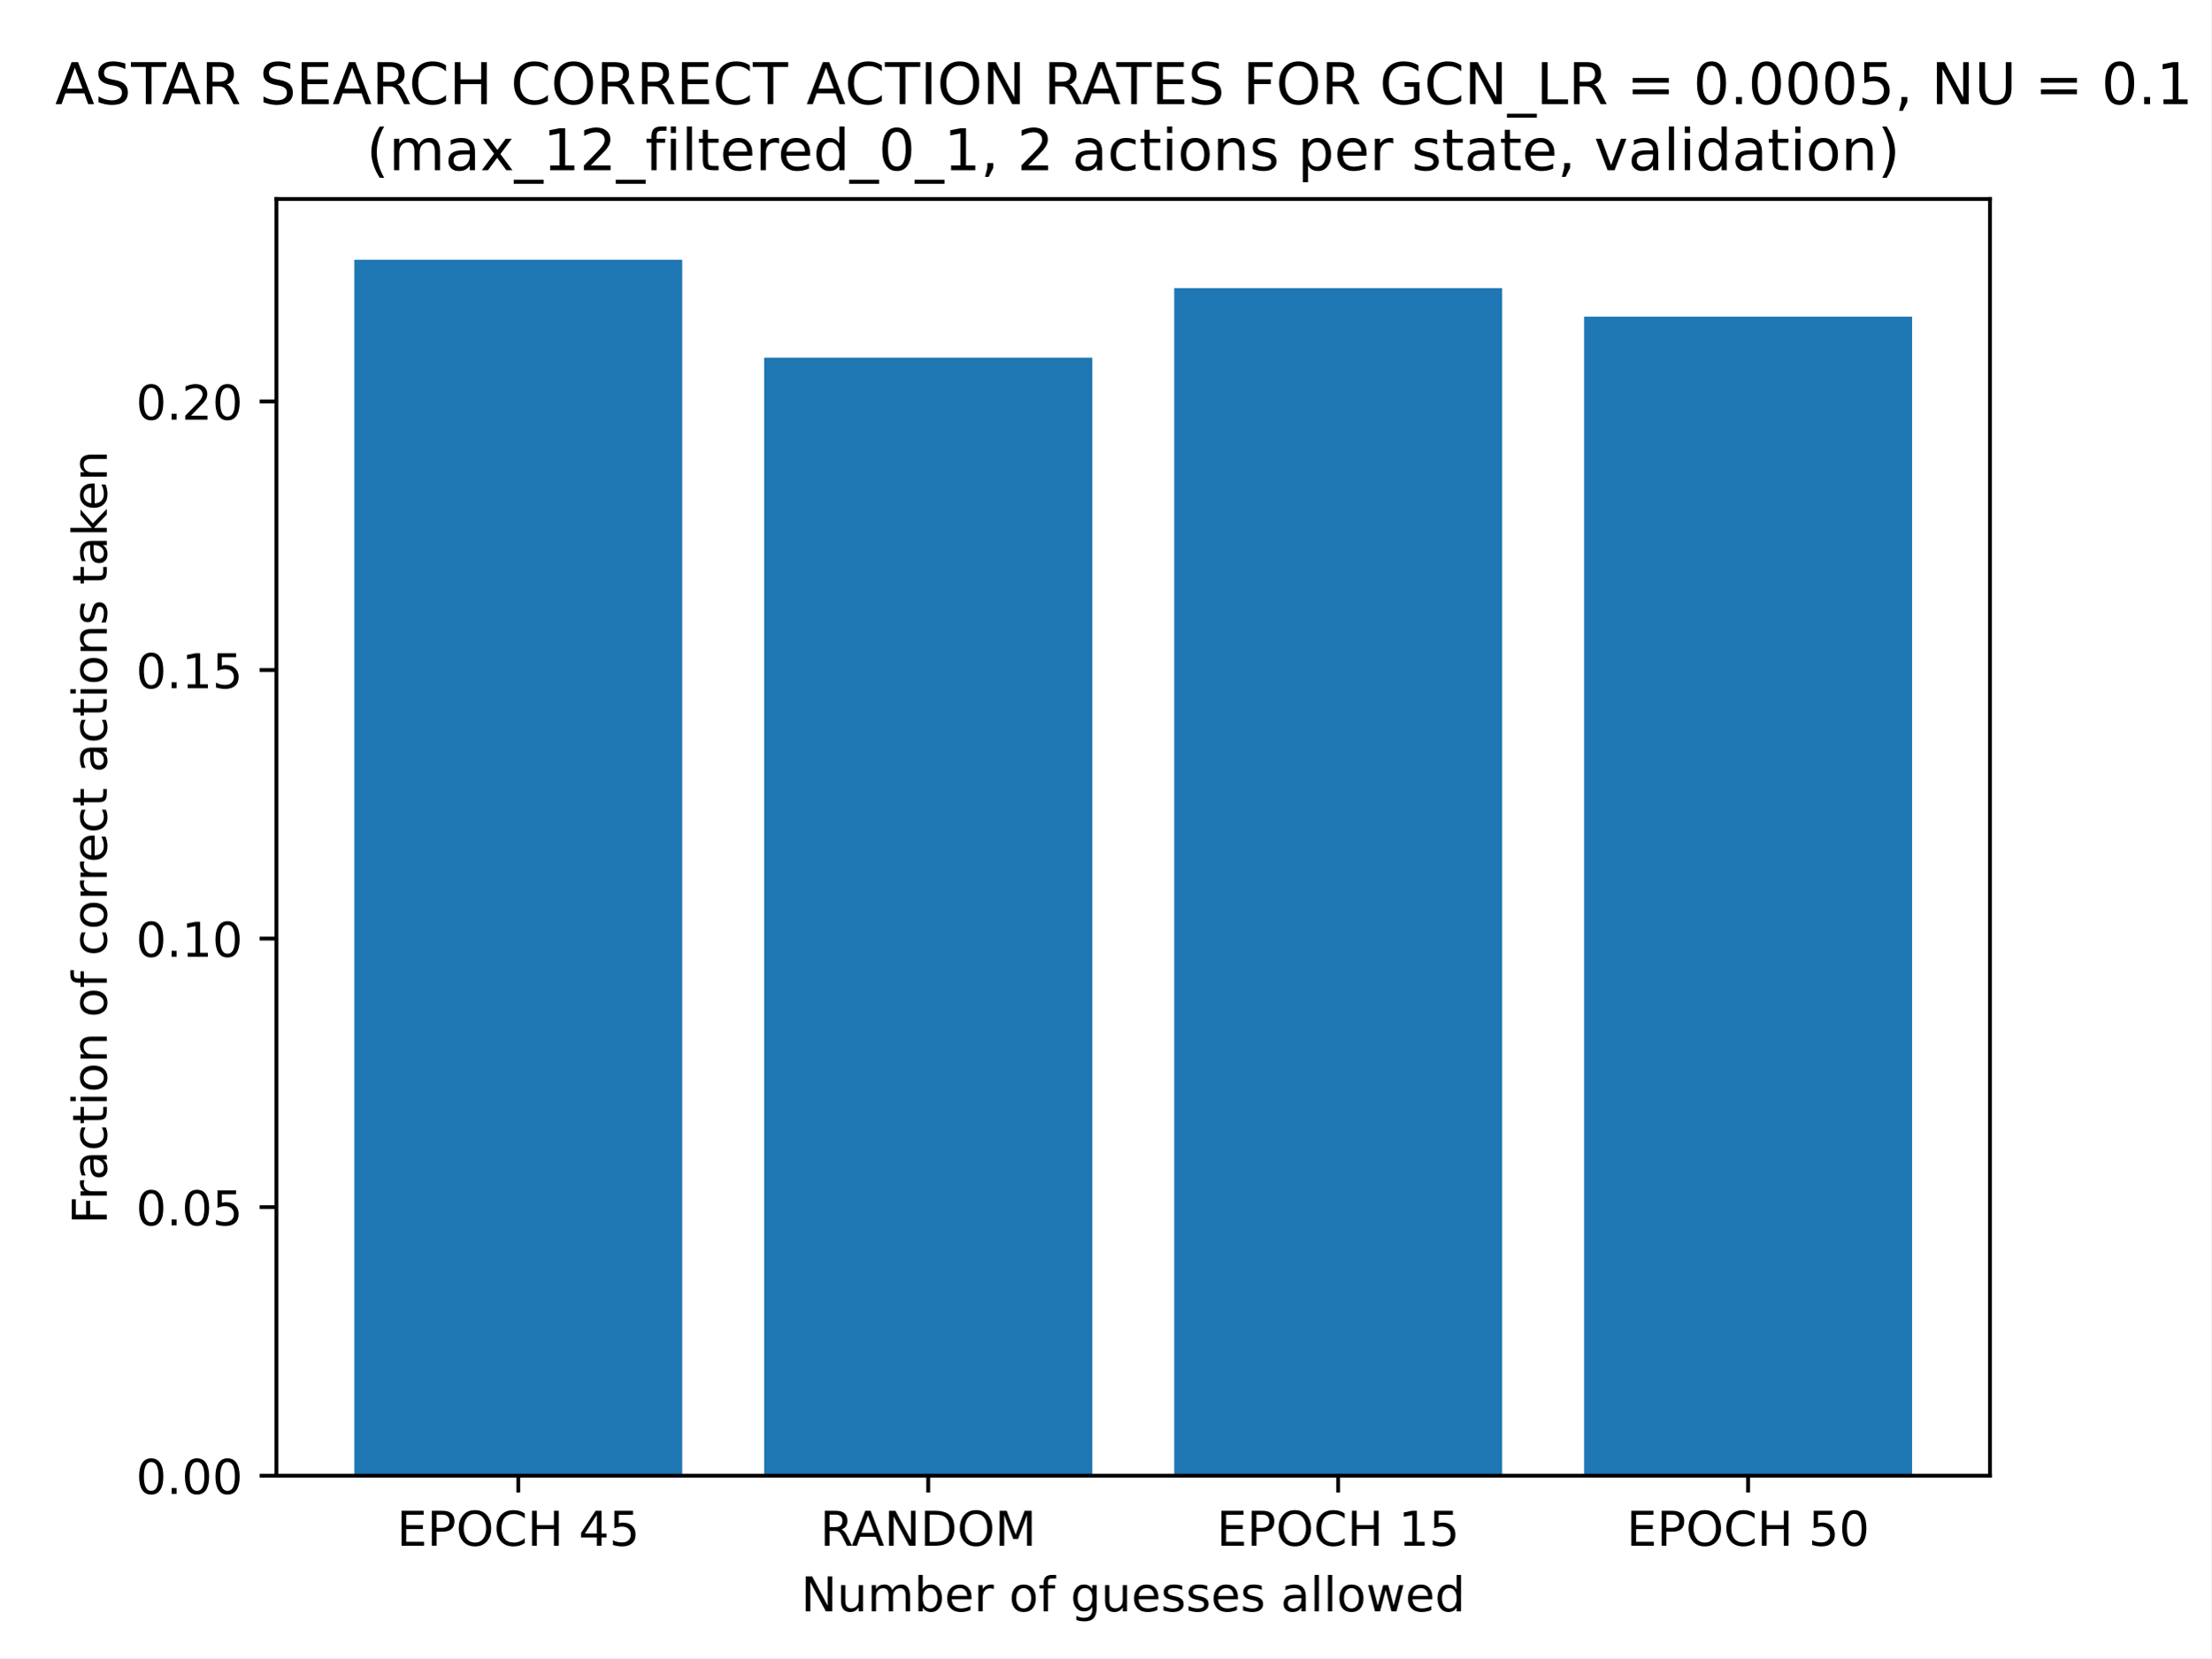
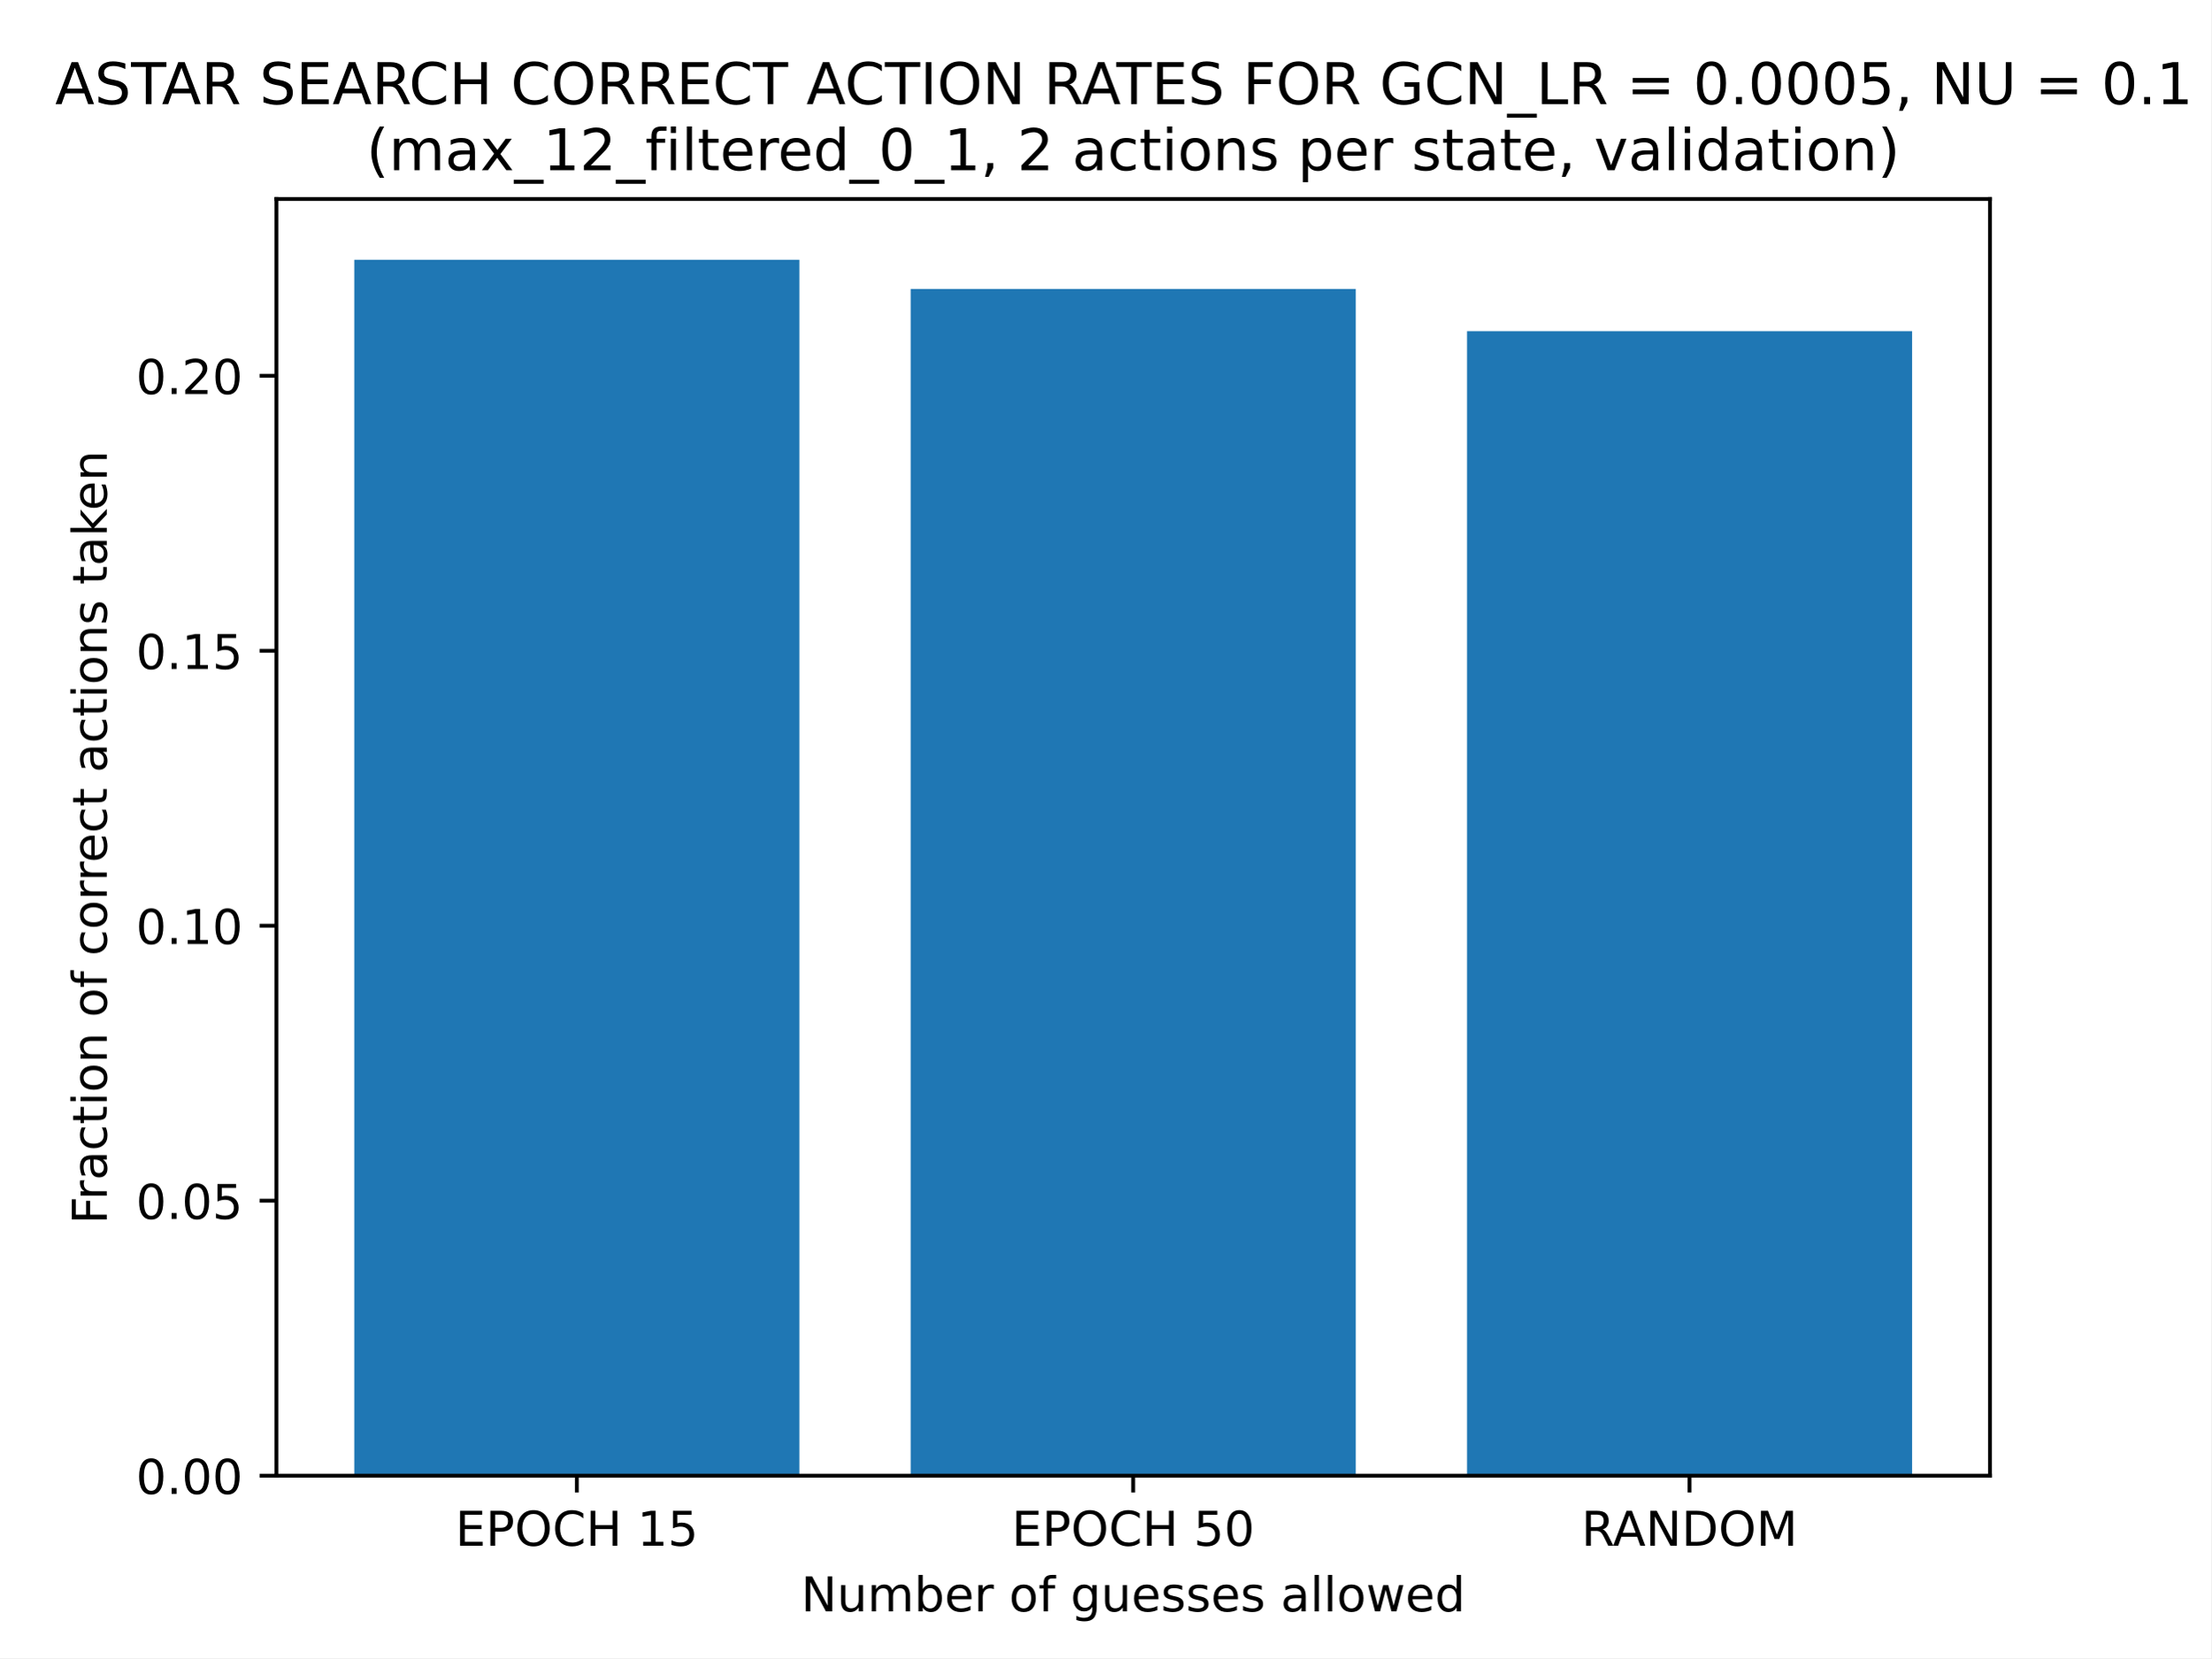
<svg xmlns="http://www.w3.org/2000/svg" xmlns:xlink="http://www.w3.org/1999/xlink" width="460.8pt" height="345.6pt" viewBox="0 0 460.8 345.6" version="1.1">
  <defs>
    <style type="text/css">*{stroke-linejoin: round; stroke-linecap: butt}</style>
  </defs>
  <g id="figure_1">
    <g id="patch_1">
      <path d="M 0 345.6  L 460.8 345.6  L 460.8 0  L 0 0  z " style="fill: #ffffff" />
    </g>
    <g id="axes_1">
      <g id="patch_2">
        <path d="M 57.6 307.584  L 414.72 307.584  L 414.72 41.472  L 57.6 41.472  z " style="fill: #ffffff" />
      </g>
      <g id="patch_3">
-         <path d="M 73.833 307.584  L 142.181 307.584  L 142.181 54.144  L 73.833 54.144  z " clip-path="url(#p93c0ff0f80)" style="fill: #1f77b4" />
+         <path d="M 73.833 307.584  L 166.591 307.584  L 166.591 54.144  L 73.833 54.144  z " clip-path="url(#p8ddcba4b94)" style="fill: #1f77b4" />
      </g>
      <g id="patch_4">
-         <path d="M 159.268 307.584  L 227.616 307.584  L 227.616 74.589  L 159.268 74.589  z " clip-path="url(#p93c0ff0f80)" style="fill: #1f77b4" />
+         <path d="M 189.781 307.584  L 282.539 307.584  L 282.539 60.224  L 189.781 60.224  z " clip-path="url(#p8ddcba4b94)" style="fill: #1f77b4" />
      </g>
      <g id="patch_5">
-         <path d="M 244.704 307.584  L 313.052 307.584  L 313.052 60.055  L 244.704 60.055  z " clip-path="url(#p93c0ff0f80)" style="fill: #1f77b4" />
-       </g>
-       <g id="patch_6">
-         <path d="M 330.139 307.584  L 398.487 307.584  L 398.487 65.993  L 330.139 65.993  z " clip-path="url(#p93c0ff0f80)" style="fill: #1f77b4" />
-       </g>
-       <g id="patch_7">
-         <path d="M 159.268 307.584  L 227.616 307.584  L 227.616 74.589  L 159.268 74.589  z " clip-path="url(#p93c0ff0f80)" style="fill: #1f77b4" />
+         <path d="M 305.729 307.584  L 398.487 307.584  L 398.487 69.024  L 305.729 69.024  z " clip-path="url(#p8ddcba4b94)" style="fill: #1f77b4" />
      </g>
      <g id="matplotlib.axis_1">
        <g id="xtick_1">
          <g id="line2d_1">
            <defs>
-               <path id="md6b18e2cb5" d="M 0 0  L 0 3.5  " style="stroke: #000000; stroke-width: 0.8" />
+               <path id="m4a117bd9f2" d="M 0 0  L 0 3.5  " style="stroke: #000000; stroke-width: 0.8" />
            </defs>
            <g>
-               <use xlink:href="#md6b18e2cb5" x="108.007" y="307.584" style="stroke: #000000; stroke-width: 0.8" />
+               <use xlink:href="#m4a117bd9f2" x="120.212" y="307.584" style="stroke: #000000; stroke-width: 0.8" />
            </g>
          </g>
          <g id="text_1">
-             <g transform="translate(82.69361 322.1824) scale(0.1 -0.1)">
+             <g transform="translate(94.89867 322.1824) scale(0.1 -0.1)">
              <defs>
                <path id="DejaVuSans-45" d="M 628 4666  L 3578 4666  L 3578 4134  L 1259 4134  L 1259 2753  L 3481 2753  L 3481 2222  L 1259 2222  L 1259 531  L 3634 531  L 3634 0  L 628 0  L 628 4666  z " transform="scale(0.015625)" />
                <path id="DejaVuSans-50" d="M 1259 4147  L 1259 2394  L 2053 2394  Q 2494 2394 2734 2622  Q 2975 2850 2975 3272  Q 2975 3691 2734 3919  Q 2494 4147 2053 4147  L 1259 4147  z M 628 4666  L 2053 4666  Q 2838 4666 3239 4311  Q 3641 3956 3641 3272  Q 3641 2581 3239 2228  Q 2838 1875 2053 1875  L 1259 1875  L 1259 0  L 628 0  L 628 4666  z " transform="scale(0.015625)" />
                <path id="DejaVuSans-4f" d="M 2522 4238  Q 1834 4238 1429 3725  Q 1025 3213 1025 2328  Q 1025 1447 1429 934  Q 1834 422 2522 422  Q 3209 422 3611 934  Q 4013 1447 4013 2328  Q 4013 3213 3611 3725  Q 3209 4238 2522 4238  z M 2522 4750  Q 3503 4750 4090 4092  Q 4678 3434 4678 2328  Q 4678 1225 4090 567  Q 3503 -91 2522 -91  Q 1538 -91 948 565  Q 359 1222 359 2328  Q 359 3434 948 4092  Q 1538 4750 2522 4750  z " transform="scale(0.015625)" />
                <path id="DejaVuSans-43" d="M 4122 4306  L 4122 3641  Q 3803 3938 3442 4084  Q 3081 4231 2675 4231  Q 1875 4231 1450 3742  Q 1025 3253 1025 2328  Q 1025 1406 1450 917  Q 1875 428 2675 428  Q 3081 428 3442 575  Q 3803 722 4122 1019  L 4122 359  Q 3791 134 3420 21  Q 3050 -91 2638 -91  Q 1578 -91 968 557  Q 359 1206 359 2328  Q 359 3453 968 4101  Q 1578 4750 2638 4750  Q 3056 4750 3426 4639  Q 3797 4528 4122 4306  z " transform="scale(0.015625)" />
                <path id="DejaVuSans-48" d="M 628 4666  L 1259 4666  L 1259 2753  L 3553 2753  L 3553 4666  L 4184 4666  L 4184 0  L 3553 0  L 3553 2222  L 1259 2222  L 1259 0  L 628 0  L 628 4666  z " transform="scale(0.015625)" />
                <path id="DejaVuSans-20" transform="scale(0.015625)" />
-                 <path id="DejaVuSans-34" d="M 2419 4116  L 825 1625  L 2419 1625  L 2419 4116  z M 2253 4666  L 3047 4666  L 3047 1625  L 3713 1625  L 3713 1100  L 3047 1100  L 3047 0  L 2419 0  L 2419 1100  L 313 1100  L 313 1709  L 2253 4666  z " transform="scale(0.015625)" />
+                 <path id="DejaVuSans-31" d="M 794 531  L 1825 531  L 1825 4091  L 703 3866  L 703 4441  L 1819 4666  L 2450 4666  L 2450 531  L 3481 531  L 3481 0  L 794 0  L 794 531  z " transform="scale(0.015625)" />
                <path id="DejaVuSans-35" d="M 691 4666  L 3169 4666  L 3169 4134  L 1269 4134  L 1269 2991  Q 1406 3038 1543 3061  Q 1681 3084 1819 3084  Q 2600 3084 3056 2656  Q 3513 2228 3513 1497  Q 3513 744 3044 326  Q 2575 -91 1722 -91  Q 1428 -91 1123 -41  Q 819 9 494 109  L 494 744  Q 775 591 1075 516  Q 1375 441 1709 441  Q 2250 441 2565 725  Q 2881 1009 2881 1497  Q 2881 1984 2565 2268  Q 2250 2553 1709 2553  Q 1456 2553 1204 2497  Q 953 2441 691 2322  L 691 4666  z " transform="scale(0.015625)" />
              </defs>
              <use xlink:href="#DejaVuSans-45" />
              <use xlink:href="#DejaVuSans-50" x="63.184" />
              <use xlink:href="#DejaVuSans-4f" x="123.486" />
              <use xlink:href="#DejaVuSans-43" x="202.197" />
              <use xlink:href="#DejaVuSans-48" x="272.021" />
              <use xlink:href="#DejaVuSans-20" x="347.217" />
-               <use xlink:href="#DejaVuSans-34" x="379.004" />
+               <use xlink:href="#DejaVuSans-31" x="379.004" />
              <use xlink:href="#DejaVuSans-35" x="442.627" />
            </g>
          </g>
        </g>
        <g id="xtick_2">
          <g id="line2d_2">
            <g>
-               <use xlink:href="#md6b18e2cb5" x="193.442" y="307.584" style="stroke: #000000; stroke-width: 0.8" />
+               <use xlink:href="#m4a117bd9f2" x="236.16" y="307.584" style="stroke: #000000; stroke-width: 0.8" />
            </g>
          </g>
          <g id="text_2">
-             <g transform="translate(170.9071 322.1824) scale(0.1 -0.1)">
+             <g transform="translate(210.8467 322.1824) scale(0.1 -0.1)">
+               <defs>
+                 <path id="DejaVuSans-30" d="M 2034 4250  Q 1547 4250 1301 3770  Q 1056 3291 1056 2328  Q 1056 1369 1301 889  Q 1547 409 2034 409  Q 2525 409 2770 889  Q 3016 1369 3016 2328  Q 3016 3291 2770 3770  Q 2525 4250 2034 4250  z M 2034 4750  Q 2819 4750 3233 4129  Q 3647 3509 3647 2328  Q 3647 1150 3233 529  Q 2819 -91 2034 -91  Q 1250 -91 836 529  Q 422 1150 422 2328  Q 422 3509 836 4129  Q 1250 4750 2034 4750  z " transform="scale(0.015625)" />
+               </defs>
+               <use xlink:href="#DejaVuSans-45" />
+               <use xlink:href="#DejaVuSans-50" x="63.184" />
+               <use xlink:href="#DejaVuSans-4f" x="123.486" />
+               <use xlink:href="#DejaVuSans-43" x="202.197" />
+               <use xlink:href="#DejaVuSans-48" x="272.021" />
+               <use xlink:href="#DejaVuSans-20" x="347.217" />
+               <use xlink:href="#DejaVuSans-35" x="379.004" />
+               <use xlink:href="#DejaVuSans-30" x="442.627" />
+             </g>
+           </g>
+         </g>
+         <g id="xtick_3">
+           <g id="line2d_3">
+             <g>
+               <use xlink:href="#m4a117bd9f2" x="352.108" y="307.584" style="stroke: #000000; stroke-width: 0.8" />
+             </g>
+           </g>
+           <g id="text_3">
+             <g transform="translate(329.5729 322.1824) scale(0.1 -0.1)">
              <defs>
                <path id="DejaVuSans-52" d="M 2841 2188  Q 3044 2119 3236 1894  Q 3428 1669 3622 1275  L 4263 0  L 3584 0  L 2988 1197  Q 2756 1666 2539 1819  Q 2322 1972 1947 1972  L 1259 1972  L 1259 0  L 628 0  L 628 4666  L 2053 4666  Q 2853 4666 3247 4331  Q 3641 3997 3641 3322  Q 3641 2881 3436 2590  Q 3231 2300 2841 2188  z M 1259 4147  L 1259 2491  L 2053 2491  Q 2509 2491 2742 2702  Q 2975 2913 2975 3322  Q 2975 3731 2742 3939  Q 2509 4147 2053 4147  L 1259 4147  z " transform="scale(0.015625)" />
                <path id="DejaVuSans-41" d="M 2188 4044  L 1331 1722  L 3047 1722  L 2188 4044  z M 1831 4666  L 2547 4666  L 4325 0  L 3669 0  L 3244 1197  L 1141 1197  L 716 0  L 50 0  L 1831 4666  z " transform="scale(0.015625)" />
                <path id="DejaVuSans-4e" d="M 628 4666  L 1478 4666  L 3547 763  L 3547 4666  L 4159 4666  L 4159 0  L 3309 0  L 1241 3903  L 1241 0  L 628 0  L 628 4666  z " transform="scale(0.015625)" />
                <path id="DejaVuSans-44" d="M 1259 4147  L 1259 519  L 2022 519  Q 2988 519 3436 956  Q 3884 1394 3884 2338  Q 3884 3275 3436 3711  Q 2988 4147 2022 4147  L 1259 4147  z M 628 4666  L 1925 4666  Q 3281 4666 3915 4102  Q 4550 3538 4550 2338  Q 4550 1131 3912 565  Q 3275 0 1925 0  L 628 0  L 628 4666  z " transform="scale(0.015625)" />
                <path id="DejaVuSans-4d" d="M 628 4666  L 1569 4666  L 2759 1491  L 3956 4666  L 4897 4666  L 4897 0  L 4281 0  L 4281 4097  L 3078 897  L 2444 897  L 1241 4097  L 1241 0  L 628 0  L 628 4666  z " transform="scale(0.015625)" />
              </defs>
              <use xlink:href="#DejaVuSans-52" />
              <use xlink:href="#DejaVuSans-41" x="65.482" />
              <use xlink:href="#DejaVuSans-4e" x="133.891" />
              <use xlink:href="#DejaVuSans-44" x="208.695" />
              <use xlink:href="#DejaVuSans-4f" x="285.697" />
              <use xlink:href="#DejaVuSans-4d" x="364.408" />
            </g>
          </g>
        </g>
-         <g id="xtick_3">
-           <g id="line2d_3">
-             <g>
-               <use xlink:href="#md6b18e2cb5" x="278.878" y="307.584" style="stroke: #000000; stroke-width: 0.8" />
-             </g>
-           </g>
-           <g id="text_3">
-             <g transform="translate(253.5644 322.1824) scale(0.1 -0.1)">
-               <defs>
-                 <path id="DejaVuSans-31" d="M 794 531  L 1825 531  L 1825 4091  L 703 3866  L 703 4441  L 1819 4666  L 2450 4666  L 2450 531  L 3481 531  L 3481 0  L 794 0  L 794 531  z " transform="scale(0.015625)" />
-               </defs>
-               <use xlink:href="#DejaVuSans-45" />
-               <use xlink:href="#DejaVuSans-50" x="63.184" />
-               <use xlink:href="#DejaVuSans-4f" x="123.486" />
-               <use xlink:href="#DejaVuSans-43" x="202.197" />
-               <use xlink:href="#DejaVuSans-48" x="272.021" />
-               <use xlink:href="#DejaVuSans-20" x="347.217" />
-               <use xlink:href="#DejaVuSans-31" x="379.004" />
-               <use xlink:href="#DejaVuSans-35" x="442.627" />
-             </g>
-           </g>
-         </g>
-         <g id="xtick_4">
-           <g id="line2d_4">
-             <g>
-               <use xlink:href="#md6b18e2cb5" x="364.313" y="307.584" style="stroke: #000000; stroke-width: 0.8" />
-             </g>
-           </g>
-           <g id="text_4">
-             <g transform="translate(338.9998 322.1824) scale(0.1 -0.1)">
-               <defs>
-                 <path id="DejaVuSans-30" d="M 2034 4250  Q 1547 4250 1301 3770  Q 1056 3291 1056 2328  Q 1056 1369 1301 889  Q 1547 409 2034 409  Q 2525 409 2770 889  Q 3016 1369 3016 2328  Q 3016 3291 2770 3770  Q 2525 4250 2034 4250  z M 2034 4750  Q 2819 4750 3233 4129  Q 3647 3509 3647 2328  Q 3647 1150 3233 529  Q 2819 -91 2034 -91  Q 1250 -91 836 529  Q 422 1150 422 2328  Q 422 3509 836 4129  Q 1250 4750 2034 4750  z " transform="scale(0.015625)" />
-               </defs>
-               <use xlink:href="#DejaVuSans-45" />
-               <use xlink:href="#DejaVuSans-50" x="63.184" />
-               <use xlink:href="#DejaVuSans-4f" x="123.486" />
-               <use xlink:href="#DejaVuSans-43" x="202.197" />
-               <use xlink:href="#DejaVuSans-48" x="272.021" />
-               <use xlink:href="#DejaVuSans-20" x="347.217" />
-               <use xlink:href="#DejaVuSans-35" x="379.004" />
-               <use xlink:href="#DejaVuSans-30" x="442.627" />
-             </g>
-           </g>
-         </g>
-         <g id="text_5">
+         <g id="text_4">
          <g transform="translate(166.9358 335.8606) scale(0.1 -0.1)">
            <defs>
              <path id="DejaVuSans-75" d="M 544 1381  L 544 3500  L 1119 3500  L 1119 1403  Q 1119 906 1312 657  Q 1506 409 1894 409  Q 2359 409 2629 706  Q 2900 1003 2900 1516  L 2900 3500  L 3475 3500  L 3475 0  L 2900 0  L 2900 538  Q 2691 219 2414 64  Q 2138 -91 1772 -91  Q 1169 -91 856 284  Q 544 659 544 1381  z M 1991 3584  L 1991 3584  z " transform="scale(0.015625)" />
              <path id="DejaVuSans-6d" d="M 3328 2828  Q 3544 3216 3844 3400  Q 4144 3584 4550 3584  Q 5097 3584 5394 3201  Q 5691 2819 5691 2113  L 5691 0  L 5113 0  L 5113 2094  Q 5113 2597 4934 2840  Q 4756 3084 4391 3084  Q 3944 3084 3684 2787  Q 3425 2491 3425 1978  L 3425 0  L 2847 0  L 2847 2094  Q 2847 2600 2669 2842  Q 2491 3084 2119 3084  Q 1678 3084 1418 2786  Q 1159 2488 1159 1978  L 1159 0  L 581 0  L 581 3500  L 1159 3500  L 1159 2956  Q 1356 3278 1631 3431  Q 1906 3584 2284 3584  Q 2666 3584 2933 3390  Q 3200 3197 3328 2828  z " transform="scale(0.015625)" />
              <path id="DejaVuSans-62" d="M 3116 1747  Q 3116 2381 2855 2742  Q 2594 3103 2138 3103  Q 1681 3103 1420 2742  Q 1159 2381 1159 1747  Q 1159 1113 1420 752  Q 1681 391 2138 391  Q 2594 391 2855 752  Q 3116 1113 3116 1747  z M 1159 2969  Q 1341 3281 1617 3432  Q 1894 3584 2278 3584  Q 2916 3584 3314 3078  Q 3713 2572 3713 1747  Q 3713 922 3314 415  Q 2916 -91 2278 -91  Q 1894 -91 1617 61  Q 1341 213 1159 525  L 1159 0  L 581 0  L 581 4863  L 1159 4863  L 1159 2969  z " transform="scale(0.015625)" />
              <path id="DejaVuSans-65" d="M 3597 1894  L 3597 1613  L 953 1613  Q 991 1019 1311 708  Q 1631 397 2203 397  Q 2534 397 2845 478  Q 3156 559 3463 722  L 3463 178  Q 3153 47 2828 -22  Q 2503 -91 2169 -91  Q 1331 -91 842 396  Q 353 884 353 1716  Q 353 2575 817 3079  Q 1281 3584 2069 3584  Q 2775 3584 3186 3129  Q 3597 2675 3597 1894  z M 3022 2063  Q 3016 2534 2758 2815  Q 2500 3097 2075 3097  Q 1594 3097 1305 2825  Q 1016 2553 972 2059  L 3022 2063  z " transform="scale(0.015625)" />
              <path id="DejaVuSans-72" d="M 2631 2963  Q 2534 3019 2420 3045  Q 2306 3072 2169 3072  Q 1681 3072 1420 2755  Q 1159 2438 1159 1844  L 1159 0  L 581 0  L 581 3500  L 1159 3500  L 1159 2956  Q 1341 3275 1631 3429  Q 1922 3584 2338 3584  Q 2397 3584 2469 3576  Q 2541 3569 2628 3553  L 2631 2963  z " transform="scale(0.015625)" />
              <path id="DejaVuSans-6f" d="M 1959 3097  Q 1497 3097 1228 2736  Q 959 2375 959 1747  Q 959 1119 1226 758  Q 1494 397 1959 397  Q 2419 397 2687 759  Q 2956 1122 2956 1747  Q 2956 2369 2687 2733  Q 2419 3097 1959 3097  z M 1959 3584  Q 2709 3584 3137 3096  Q 3566 2609 3566 1747  Q 3566 888 3137 398  Q 2709 -91 1959 -91  Q 1206 -91 779 398  Q 353 888 353 1747  Q 353 2609 779 3096  Q 1206 3584 1959 3584  z " transform="scale(0.015625)" />
              <path id="DejaVuSans-66" d="M 2375 4863  L 2375 4384  L 1825 4384  Q 1516 4384 1395 4259  Q 1275 4134 1275 3809  L 1275 3500  L 2222 3500  L 2222 3053  L 1275 3053  L 1275 0  L 697 0  L 697 3053  L 147 3053  L 147 3500  L 697 3500  L 697 3744  Q 697 4328 969 4595  Q 1241 4863 1831 4863  L 2375 4863  z " transform="scale(0.015625)" />
              <path id="DejaVuSans-67" d="M 2906 1791  Q 2906 2416 2648 2759  Q 2391 3103 1925 3103  Q 1463 3103 1205 2759  Q 947 2416 947 1791  Q 947 1169 1205 825  Q 1463 481 1925 481  Q 2391 481 2648 825  Q 2906 1169 2906 1791  z M 3481 434  Q 3481 -459 3084 -895  Q 2688 -1331 1869 -1331  Q 1566 -1331 1297 -1286  Q 1028 -1241 775 -1147  L 775 -588  Q 1028 -725 1275 -790  Q 1522 -856 1778 -856  Q 2344 -856 2625 -561  Q 2906 -266 2906 331  L 2906 616  Q 2728 306 2450 153  Q 2172 0 1784 0  Q 1141 0 747 490  Q 353 981 353 1791  Q 353 2603 747 3093  Q 1141 3584 1784 3584  Q 2172 3584 2450 3431  Q 2728 3278 2906 2969  L 2906 3500  L 3481 3500  L 3481 434  z " transform="scale(0.015625)" />
              <path id="DejaVuSans-73" d="M 2834 3397  L 2834 2853  Q 2591 2978 2328 3040  Q 2066 3103 1784 3103  Q 1356 3103 1142 2972  Q 928 2841 928 2578  Q 928 2378 1081 2264  Q 1234 2150 1697 2047  L 1894 2003  Q 2506 1872 2764 1633  Q 3022 1394 3022 966  Q 3022 478 2636 193  Q 2250 -91 1575 -91  Q 1294 -91 989 -36  Q 684 19 347 128  L 347 722  Q 666 556 975 473  Q 1284 391 1588 391  Q 1994 391 2212 530  Q 2431 669 2431 922  Q 2431 1156 2273 1281  Q 2116 1406 1581 1522  L 1381 1569  Q 847 1681 609 1914  Q 372 2147 372 2553  Q 372 3047 722 3315  Q 1072 3584 1716 3584  Q 2034 3584 2315 3537  Q 2597 3491 2834 3397  z " transform="scale(0.015625)" />
              <path id="DejaVuSans-61" d="M 2194 1759  Q 1497 1759 1228 1600  Q 959 1441 959 1056  Q 959 750 1161 570  Q 1363 391 1709 391  Q 2188 391 2477 730  Q 2766 1069 2766 1631  L 2766 1759  L 2194 1759  z M 3341 1997  L 3341 0  L 2766 0  L 2766 531  Q 2569 213 2275 61  Q 1981 -91 1556 -91  Q 1019 -91 701 211  Q 384 513 384 1019  Q 384 1609 779 1909  Q 1175 2209 1959 2209  L 2766 2209  L 2766 2266  Q 2766 2663 2505 2880  Q 2244 3097 1772 3097  Q 1472 3097 1187 3025  Q 903 2953 641 2809  L 641 3341  Q 956 3463 1253 3523  Q 1550 3584 1831 3584  Q 2591 3584 2966 3190  Q 3341 2797 3341 1997  z " transform="scale(0.015625)" />
              <path id="DejaVuSans-6c" d="M 603 4863  L 1178 4863  L 1178 0  L 603 0  L 603 4863  z " transform="scale(0.015625)" />
              <path id="DejaVuSans-77" d="M 269 3500  L 844 3500  L 1563 769  L 2278 3500  L 2956 3500  L 3675 769  L 4391 3500  L 4966 3500  L 4050 0  L 3372 0  L 2619 2869  L 1863 0  L 1184 0  L 269 3500  z " transform="scale(0.015625)" />
              <path id="DejaVuSans-64" d="M 2906 2969  L 2906 4863  L 3481 4863  L 3481 0  L 2906 0  L 2906 525  Q 2725 213 2448 61  Q 2172 -91 1784 -91  Q 1150 -91 751 415  Q 353 922 353 1747  Q 353 2572 751 3078  Q 1150 3584 1784 3584  Q 2172 3584 2448 3432  Q 2725 3281 2906 2969  z M 947 1747  Q 947 1113 1208 752  Q 1469 391 1925 391  Q 2381 391 2643 752  Q 2906 1113 2906 1747  Q 2906 2381 2643 2742  Q 2381 3103 1925 3103  Q 1469 3103 1208 2742  Q 947 2381 947 1747  z " transform="scale(0.015625)" />
            </defs>
            <use xlink:href="#DejaVuSans-4e" />
            <use xlink:href="#DejaVuSans-75" x="74.805" />
            <use xlink:href="#DejaVuSans-6d" x="138.184" />
            <use xlink:href="#DejaVuSans-62" x="235.596" />
            <use xlink:href="#DejaVuSans-65" x="299.072" />
            <use xlink:href="#DejaVuSans-72" x="360.596" />
            <use xlink:href="#DejaVuSans-20" x="401.709" />
            <use xlink:href="#DejaVuSans-6f" x="433.496" />
            <use xlink:href="#DejaVuSans-66" x="494.678" />
            <use xlink:href="#DejaVuSans-20" x="529.883" />
            <use xlink:href="#DejaVuSans-67" x="561.67" />
            <use xlink:href="#DejaVuSans-75" x="625.146" />
            <use xlink:href="#DejaVuSans-65" x="688.525" />
            <use xlink:href="#DejaVuSans-73" x="750.049" />
            <use xlink:href="#DejaVuSans-73" x="802.148" />
            <use xlink:href="#DejaVuSans-65" x="854.248" />
            <use xlink:href="#DejaVuSans-73" x="915.771" />
            <use xlink:href="#DejaVuSans-20" x="967.871" />
            <use xlink:href="#DejaVuSans-61" x="999.658" />
            <use xlink:href="#DejaVuSans-6c" x="1060.938" />
            <use xlink:href="#DejaVuSans-6c" x="1088.721" />
            <use xlink:href="#DejaVuSans-6f" x="1116.504" />
            <use xlink:href="#DejaVuSans-77" x="1177.686" />
            <use xlink:href="#DejaVuSans-65" x="1259.473" />
            <use xlink:href="#DejaVuSans-64" x="1320.996" />
          </g>
        </g>
      </g>
      <g id="matplotlib.axis_2">
        <g id="ytick_1">
-           <g id="line2d_5">
+           <g id="line2d_4">
            <defs>
-               <path id="mbe64a9a380" d="M 0 0  L -3.5 0  " style="stroke: #000000; stroke-width: 0.8" />
+               <path id="m1ec86c5fd7" d="M 0 0  L -3.5 0  " style="stroke: #000000; stroke-width: 0.8" />
            </defs>
            <g>
-               <use xlink:href="#mbe64a9a380" x="57.6" y="307.584" style="stroke: #000000; stroke-width: 0.8" />
-             </g>
-           </g>
-           <g id="text_6">
+               <use xlink:href="#m1ec86c5fd7" x="57.6" y="307.584" style="stroke: #000000; stroke-width: 0.8" />
+             </g>
+           </g>
+           <g id="text_5">
            <g transform="translate(28.33438 311.3832) scale(0.1 -0.1)">
              <defs>
                <path id="DejaVuSans-2e" d="M 684 794  L 1344 794  L 1344 0  L 684 0  L 684 794  z " transform="scale(0.015625)" />
              </defs>
              <use xlink:href="#DejaVuSans-30" />
              <use xlink:href="#DejaVuSans-2e" x="63.623" />
              <use xlink:href="#DejaVuSans-30" x="95.41" />
              <use xlink:href="#DejaVuSans-30" x="159.033" />
            </g>
          </g>
        </g>
        <g id="ytick_2">
-           <g id="line2d_6">
-             <g>
-               <use xlink:href="#mbe64a9a380" x="57.6" y="251.605" style="stroke: #000000; stroke-width: 0.8" />
-             </g>
-           </g>
-           <g id="text_7">
-             <g transform="translate(28.33438 255.4043) scale(0.1 -0.1)">
+           <g id="line2d_5">
+             <g>
+               <use xlink:href="#m1ec86c5fd7" x="57.6" y="250.268" style="stroke: #000000; stroke-width: 0.8" />
+             </g>
+           </g>
+           <g id="text_6">
+             <g transform="translate(28.33438 254.0675) scale(0.1 -0.1)">
              <use xlink:href="#DejaVuSans-30" />
              <use xlink:href="#DejaVuSans-2e" x="63.623" />
              <use xlink:href="#DejaVuSans-30" x="95.41" />
              <use xlink:href="#DejaVuSans-35" x="159.033" />
            </g>
          </g>
        </g>
        <g id="ytick_3">
-           <g id="line2d_7">
-             <g>
-               <use xlink:href="#mbe64a9a380" x="57.6" y="195.626" style="stroke: #000000; stroke-width: 0.8" />
-             </g>
-           </g>
-           <g id="text_8">
-             <g transform="translate(28.33438 199.4254) scale(0.1 -0.1)">
+           <g id="line2d_6">
+             <g>
+               <use xlink:href="#m1ec86c5fd7" x="57.6" y="192.952" style="stroke: #000000; stroke-width: 0.8" />
+             </g>
+           </g>
+           <g id="text_7">
+             <g transform="translate(28.33438 196.7517) scale(0.1 -0.1)">
              <use xlink:href="#DejaVuSans-30" />
              <use xlink:href="#DejaVuSans-2e" x="63.623" />
              <use xlink:href="#DejaVuSans-31" x="95.41" />
              <use xlink:href="#DejaVuSans-30" x="159.033" />
            </g>
          </g>
        </g>
        <g id="ytick_4">
-           <g id="line2d_8">
-             <g>
-               <use xlink:href="#mbe64a9a380" x="57.6" y="139.647" style="stroke: #000000; stroke-width: 0.8" />
-             </g>
-           </g>
-           <g id="text_9">
-             <g transform="translate(28.33438 143.4466) scale(0.1 -0.1)">
+           <g id="line2d_7">
+             <g>
+               <use xlink:href="#m1ec86c5fd7" x="57.6" y="135.637" style="stroke: #000000; stroke-width: 0.8" />
+             </g>
+           </g>
+           <g id="text_8">
+             <g transform="translate(28.33438 139.4359) scale(0.1 -0.1)">
              <use xlink:href="#DejaVuSans-30" />
              <use xlink:href="#DejaVuSans-2e" x="63.623" />
              <use xlink:href="#DejaVuSans-31" x="95.41" />
              <use xlink:href="#DejaVuSans-35" x="159.033" />
            </g>
          </g>
        </g>
        <g id="ytick_5">
-           <g id="line2d_9">
-             <g>
-               <use xlink:href="#mbe64a9a380" x="57.6" y="83.668" style="stroke: #000000; stroke-width: 0.8" />
-             </g>
-           </g>
-           <g id="text_10">
-             <g transform="translate(28.33438 87.46767) scale(0.1 -0.1)">
+           <g id="line2d_8">
+             <g>
+               <use xlink:href="#m1ec86c5fd7" x="57.6" y="78.321" style="stroke: #000000; stroke-width: 0.8" />
+             </g>
+           </g>
+           <g id="text_9">
+             <g transform="translate(28.33438 82.12019) scale(0.1 -0.1)">
              <defs>
                <path id="DejaVuSans-32" d="M 1228 531  L 3431 531  L 3431 0  L 469 0  L 469 531  Q 828 903 1448 1529  Q 2069 2156 2228 2338  Q 2531 2678 2651 2914  Q 2772 3150 2772 3378  Q 2772 3750 2511 3984  Q 2250 4219 1831 4219  Q 1534 4219 1204 4116  Q 875 4013 500 3803  L 500 4441  Q 881 4594 1212 4672  Q 1544 4750 1819 4750  Q 2544 4750 2975 4387  Q 3406 4025 3406 3419  Q 3406 3131 3298 2873  Q 3191 2616 2906 2266  Q 2828 2175 2409 1742  Q 1991 1309 1228 531  z " transform="scale(0.015625)" />
              </defs>
              <use xlink:href="#DejaVuSans-30" />
              <use xlink:href="#DejaVuSans-2e" x="63.623" />
              <use xlink:href="#DejaVuSans-32" x="95.41" />
              <use xlink:href="#DejaVuSans-30" x="159.033" />
            </g>
          </g>
        </g>
-         <g id="text_11">
+         <g id="text_10">
          <g transform="translate(22.25469 255.1475) rotate(-90) scale(0.1 -0.1)">
            <defs>
              <path id="DejaVuSans-46" d="M 628 4666  L 3309 4666  L 3309 4134  L 1259 4134  L 1259 2759  L 3109 2759  L 3109 2228  L 1259 2228  L 1259 0  L 628 0  L 628 4666  z " transform="scale(0.015625)" />
              <path id="DejaVuSans-63" d="M 3122 3366  L 3122 2828  Q 2878 2963 2633 3030  Q 2388 3097 2138 3097  Q 1578 3097 1268 2742  Q 959 2388 959 1747  Q 959 1106 1268 751  Q 1578 397 2138 397  Q 2388 397 2633 464  Q 2878 531 3122 666  L 3122 134  Q 2881 22 2623 -34  Q 2366 -91 2075 -91  Q 1284 -91 818 406  Q 353 903 353 1747  Q 353 2603 823 3093  Q 1294 3584 2113 3584  Q 2378 3584 2631 3529  Q 2884 3475 3122 3366  z " transform="scale(0.015625)" />
              <path id="DejaVuSans-74" d="M 1172 4494  L 1172 3500  L 2356 3500  L 2356 3053  L 1172 3053  L 1172 1153  Q 1172 725 1289 603  Q 1406 481 1766 481  L 2356 481  L 2356 0  L 1766 0  Q 1100 0 847 248  Q 594 497 594 1153  L 594 3053  L 172 3053  L 172 3500  L 594 3500  L 594 4494  L 1172 4494  z " transform="scale(0.015625)" />
              <path id="DejaVuSans-69" d="M 603 3500  L 1178 3500  L 1178 0  L 603 0  L 603 3500  z M 603 4863  L 1178 4863  L 1178 4134  L 603 4134  L 603 4863  z " transform="scale(0.015625)" />
              <path id="DejaVuSans-6e" d="M 3513 2113  L 3513 0  L 2938 0  L 2938 2094  Q 2938 2591 2744 2837  Q 2550 3084 2163 3084  Q 1697 3084 1428 2787  Q 1159 2491 1159 1978  L 1159 0  L 581 0  L 581 3500  L 1159 3500  L 1159 2956  Q 1366 3272 1645 3428  Q 1925 3584 2291 3584  Q 2894 3584 3203 3211  Q 3513 2838 3513 2113  z " transform="scale(0.015625)" />
              <path id="DejaVuSans-6b" d="M 581 4863  L 1159 4863  L 1159 1991  L 2875 3500  L 3609 3500  L 1753 1863  L 3688 0  L 2938 0  L 1159 1709  L 1159 0  L 581 0  L 581 4863  z " transform="scale(0.015625)" />
            </defs>
            <use xlink:href="#DejaVuSans-46" />
            <use xlink:href="#DejaVuSans-72" x="50.27" />
            <use xlink:href="#DejaVuSans-61" x="91.383" />
            <use xlink:href="#DejaVuSans-63" x="152.662" />
            <use xlink:href="#DejaVuSans-74" x="207.643" />
            <use xlink:href="#DejaVuSans-69" x="246.852" />
            <use xlink:href="#DejaVuSans-6f" x="274.635" />
            <use xlink:href="#DejaVuSans-6e" x="335.816" />
            <use xlink:href="#DejaVuSans-20" x="399.195" />
            <use xlink:href="#DejaVuSans-6f" x="430.982" />
            <use xlink:href="#DejaVuSans-66" x="492.164" />
            <use xlink:href="#DejaVuSans-20" x="527.369" />
            <use xlink:href="#DejaVuSans-63" x="559.156" />
            <use xlink:href="#DejaVuSans-6f" x="614.137" />
            <use xlink:href="#DejaVuSans-72" x="675.318" />
            <use xlink:href="#DejaVuSans-72" x="714.682" />
            <use xlink:href="#DejaVuSans-65" x="753.545" />
            <use xlink:href="#DejaVuSans-63" x="815.068" />
            <use xlink:href="#DejaVuSans-74" x="870.049" />
            <use xlink:href="#DejaVuSans-20" x="909.258" />
            <use xlink:href="#DejaVuSans-61" x="941.045" />
            <use xlink:href="#DejaVuSans-63" x="1002.324" />
            <use xlink:href="#DejaVuSans-74" x="1057.305" />
            <use xlink:href="#DejaVuSans-69" x="1096.514" />
            <use xlink:href="#DejaVuSans-6f" x="1124.297" />
            <use xlink:href="#DejaVuSans-6e" x="1185.479" />
            <use xlink:href="#DejaVuSans-73" x="1248.857" />
            <use xlink:href="#DejaVuSans-20" x="1300.957" />
            <use xlink:href="#DejaVuSans-74" x="1332.744" />
            <use xlink:href="#DejaVuSans-61" x="1371.953" />
            <use xlink:href="#DejaVuSans-6b" x="1433.232" />
            <use xlink:href="#DejaVuSans-65" x="1487.518" />
            <use xlink:href="#DejaVuSans-6e" x="1549.041" />
          </g>
        </g>
      </g>
+       <g id="patch_6">
+         <path d="M 57.6 307.584  L 57.6 41.472  " style="fill: none; stroke: #000000; stroke-width: 0.8; stroke-linejoin: miter; stroke-linecap: square" />
+       </g>
+       <g id="patch_7">
+         <path d="M 414.72 307.584  L 414.72 41.472  " style="fill: none; stroke: #000000; stroke-width: 0.8; stroke-linejoin: miter; stroke-linecap: square" />
+       </g>
      <g id="patch_8">
-         <path d="M 57.6 307.584  L 57.6 41.472  " style="fill: none; stroke: #000000; stroke-width: 0.8; stroke-linejoin: miter; stroke-linecap: square" />
+         <path d="M 57.6 307.584  L 414.72 307.584  " style="fill: none; stroke: #000000; stroke-width: 0.8; stroke-linejoin: miter; stroke-linecap: square" />
      </g>
      <g id="patch_9">
-         <path d="M 414.72 307.584  L 414.72 41.472  " style="fill: none; stroke: #000000; stroke-width: 0.8; stroke-linejoin: miter; stroke-linecap: square" />
-       </g>
-       <g id="patch_10">
-         <path d="M 57.6 307.584  L 414.72 307.584  " style="fill: none; stroke: #000000; stroke-width: 0.8; stroke-linejoin: miter; stroke-linecap: square" />
-       </g>
-       <g id="patch_11">
        <path d="M 57.6 41.472  L 414.72 41.472  " style="fill: none; stroke: #000000; stroke-width: 0.8; stroke-linejoin: miter; stroke-linecap: square" />
      </g>
-       <g id="text_12">
+       <g id="text_11">
        <g transform="translate(11.48813 21.70087) scale(0.12 -0.12)">
          <defs>
            <path id="DejaVuSans-53" d="M 3425 4513  L 3425 3897  Q 3066 4069 2747 4153  Q 2428 4238 2131 4238  Q 1616 4238 1336 4038  Q 1056 3838 1056 3469  Q 1056 3159 1242 3001  Q 1428 2844 1947 2747  L 2328 2669  Q 3034 2534 3370 2195  Q 3706 1856 3706 1288  Q 3706 609 3251 259  Q 2797 -91 1919 -91  Q 1588 -91 1214 -16  Q 841 59 441 206  L 441 856  Q 825 641 1194 531  Q 1563 422 1919 422  Q 2459 422 2753 634  Q 3047 847 3047 1241  Q 3047 1584 2836 1778  Q 2625 1972 2144 2069  L 1759 2144  Q 1053 2284 737 2584  Q 422 2884 422 3419  Q 422 4038 858 4394  Q 1294 4750 2059 4750  Q 2388 4750 2728 4690  Q 3069 4631 3425 4513  z " transform="scale(0.015625)" />
            <path id="DejaVuSans-54" d="M -19 4666  L 3928 4666  L 3928 4134  L 2272 4134  L 2272 0  L 1638 0  L 1638 4134  L -19 4134  L -19 4666  z " transform="scale(0.015625)" />
            <path id="DejaVuSans-49" d="M 628 4666  L 1259 4666  L 1259 0  L 628 0  L 628 4666  z " transform="scale(0.015625)" />
            <path id="DejaVuSans-47" d="M 3809 666  L 3809 1919  L 2778 1919  L 2778 2438  L 4434 2438  L 4434 434  Q 4069 175 3628 42  Q 3188 -91 2688 -91  Q 1594 -91 976 548  Q 359 1188 359 2328  Q 359 3472 976 4111  Q 1594 4750 2688 4750  Q 3144 4750 3555 4637  Q 3966 4525 4313 4306  L 4313 3634  Q 3963 3931 3569 4081  Q 3175 4231 2741 4231  Q 1884 4231 1454 3753  Q 1025 3275 1025 2328  Q 1025 1384 1454 906  Q 1884 428 2741 428  Q 3075 428 3337 486  Q 3600 544 3809 666  z " transform="scale(0.015625)" />
            <path id="DejaVuSans-5f" d="M 3263 -1063  L 3263 -1509  L -63 -1509  L -63 -1063  L 3263 -1063  z " transform="scale(0.015625)" />
            <path id="DejaVuSans-4c" d="M 628 4666  L 1259 4666  L 1259 531  L 3531 531  L 3531 0  L 628 0  L 628 4666  z " transform="scale(0.015625)" />
            <path id="DejaVuSans-3d" d="M 678 2906  L 4684 2906  L 4684 2381  L 678 2381  L 678 2906  z M 678 1631  L 4684 1631  L 4684 1100  L 678 1100  L 678 1631  z " transform="scale(0.015625)" />
            <path id="DejaVuSans-2c" d="M 750 794  L 1409 794  L 1409 256  L 897 -744  L 494 -744  L 750 256  L 750 794  z " transform="scale(0.015625)" />
            <path id="DejaVuSans-55" d="M 556 4666  L 1191 4666  L 1191 1831  Q 1191 1081 1462 751  Q 1734 422 2344 422  Q 2950 422 3222 751  Q 3494 1081 3494 1831  L 3494 4666  L 4128 4666  L 4128 1753  Q 4128 841 3676 375  Q 3225 -91 2344 -91  Q 1459 -91 1007 375  Q 556 841 556 1753  L 556 4666  z " transform="scale(0.015625)" />
          </defs>
          <use xlink:href="#DejaVuSans-41" />
          <use xlink:href="#DejaVuSans-53" x="68.408" />
          <use xlink:href="#DejaVuSans-54" x="131.885" />
          <use xlink:href="#DejaVuSans-41" x="185.219" />
          <use xlink:href="#DejaVuSans-52" x="253.627" />
          <use xlink:href="#DejaVuSans-20" x="323.109" />
          <use xlink:href="#DejaVuSans-53" x="354.896" />
          <use xlink:href="#DejaVuSans-45" x="418.373" />
          <use xlink:href="#DejaVuSans-41" x="481.557" />
          <use xlink:href="#DejaVuSans-52" x="549.965" />
          <use xlink:href="#DejaVuSans-43" x="614.447" />
          <use xlink:href="#DejaVuSans-48" x="684.271" />
          <use xlink:href="#DejaVuSans-20" x="759.467" />
          <use xlink:href="#DejaVuSans-43" x="791.254" />
          <use xlink:href="#DejaVuSans-4f" x="861.078" />
          <use xlink:href="#DejaVuSans-52" x="939.789" />
          <use xlink:href="#DejaVuSans-52" x="1009.271" />
          <use xlink:href="#DejaVuSans-45" x="1078.754" />
          <use xlink:href="#DejaVuSans-43" x="1141.938" />
          <use xlink:href="#DejaVuSans-54" x="1211.762" />
          <use xlink:href="#DejaVuSans-20" x="1272.846" />
          <use xlink:href="#DejaVuSans-41" x="1304.633" />
          <use xlink:href="#DejaVuSans-43" x="1371.291" />
          <use xlink:href="#DejaVuSans-54" x="1441.115" />
          <use xlink:href="#DejaVuSans-49" x="1502.199" />
          <use xlink:href="#DejaVuSans-4f" x="1531.691" />
          <use xlink:href="#DejaVuSans-4e" x="1610.402" />
          <use xlink:href="#DejaVuSans-20" x="1685.207" />
          <use xlink:href="#DejaVuSans-52" x="1716.994" />
          <use xlink:href="#DejaVuSans-41" x="1782.477" />
          <use xlink:href="#DejaVuSans-54" x="1843.135" />
          <use xlink:href="#DejaVuSans-45" x="1904.219" />
          <use xlink:href="#DejaVuSans-53" x="1967.402" />
          <use xlink:href="#DejaVuSans-20" x="2030.879" />
          <use xlink:href="#DejaVuSans-46" x="2062.666" />
          <use xlink:href="#DejaVuSans-4f" x="2120.186" />
          <use xlink:href="#DejaVuSans-52" x="2198.896" />
          <use xlink:href="#DejaVuSans-20" x="2268.379" />
          <use xlink:href="#DejaVuSans-47" x="2300.166" />
          <use xlink:href="#DejaVuSans-43" x="2377.656" />
          <use xlink:href="#DejaVuSans-4e" x="2447.48" />
          <use xlink:href="#DejaVuSans-5f" x="2522.285" />
          <use xlink:href="#DejaVuSans-4c" x="2572.285" />
          <use xlink:href="#DejaVuSans-52" x="2627.998" />
          <use xlink:href="#DejaVuSans-20" x="2697.48" />
          <use xlink:href="#DejaVuSans-3d" x="2729.268" />
          <use xlink:href="#DejaVuSans-20" x="2813.057" />
          <use xlink:href="#DejaVuSans-30" x="2844.844" />
          <use xlink:href="#DejaVuSans-2e" x="2908.467" />
          <use xlink:href="#DejaVuSans-30" x="2940.254" />
          <use xlink:href="#DejaVuSans-30" x="3003.877" />
          <use xlink:href="#DejaVuSans-30" x="3067.5" />
          <use xlink:href="#DejaVuSans-35" x="3131.123" />
          <use xlink:href="#DejaVuSans-2c" x="3194.746" />
          <use xlink:href="#DejaVuSans-20" x="3226.533" />
          <use xlink:href="#DejaVuSans-4e" x="3258.32" />
          <use xlink:href="#DejaVuSans-55" x="3333.125" />
          <use xlink:href="#DejaVuSans-20" x="3406.318" />
          <use xlink:href="#DejaVuSans-3d" x="3438.105" />
          <use xlink:href="#DejaVuSans-20" x="3521.895" />
          <use xlink:href="#DejaVuSans-30" x="3553.682" />
          <use xlink:href="#DejaVuSans-2e" x="3617.305" />
          <use xlink:href="#DejaVuSans-31" x="3649.092" />
          <use xlink:href="#DejaVuSans-20" x="3712.715" />
        </g>
        <g transform="translate(76.34625 35.472) scale(0.12 -0.12)">
          <defs>
            <path id="DejaVuSans-28" d="M 1984 4856  Q 1566 4138 1362 3434  Q 1159 2731 1159 2009  Q 1159 1288 1364 580  Q 1569 -128 1984 -844  L 1484 -844  Q 1016 -109 783 600  Q 550 1309 550 2009  Q 550 2706 781 3412  Q 1013 4119 1484 4856  L 1984 4856  z " transform="scale(0.015625)" />
            <path id="DejaVuSans-78" d="M 3513 3500  L 2247 1797  L 3578 0  L 2900 0  L 1881 1375  L 863 0  L 184 0  L 1544 1831  L 300 3500  L 978 3500  L 1906 2253  L 2834 3500  L 3513 3500  z " transform="scale(0.015625)" />
            <path id="DejaVuSans-70" d="M 1159 525  L 1159 -1331  L 581 -1331  L 581 3500  L 1159 3500  L 1159 2969  Q 1341 3281 1617 3432  Q 1894 3584 2278 3584  Q 2916 3584 3314 3078  Q 3713 2572 3713 1747  Q 3713 922 3314 415  Q 2916 -91 2278 -91  Q 1894 -91 1617 61  Q 1341 213 1159 525  z M 3116 1747  Q 3116 2381 2855 2742  Q 2594 3103 2138 3103  Q 1681 3103 1420 2742  Q 1159 2381 1159 1747  Q 1159 1113 1420 752  Q 1681 391 2138 391  Q 2594 391 2855 752  Q 3116 1113 3116 1747  z " transform="scale(0.015625)" />
            <path id="DejaVuSans-76" d="M 191 3500  L 800 3500  L 1894 563  L 2988 3500  L 3597 3500  L 2284 0  L 1503 0  L 191 3500  z " transform="scale(0.015625)" />
            <path id="DejaVuSans-29" d="M 513 4856  L 1013 4856  Q 1481 4119 1714 3412  Q 1947 2706 1947 2009  Q 1947 1309 1714 600  Q 1481 -109 1013 -844  L 513 -844  Q 928 -128 1133 580  Q 1338 1288 1338 2009  Q 1338 2731 1133 3434  Q 928 4138 513 4856  z " transform="scale(0.015625)" />
          </defs>
          <use xlink:href="#DejaVuSans-28" />
          <use xlink:href="#DejaVuSans-6d" x="39.014" />
          <use xlink:href="#DejaVuSans-61" x="136.426" />
          <use xlink:href="#DejaVuSans-78" x="197.705" />
          <use xlink:href="#DejaVuSans-5f" x="256.885" />
          <use xlink:href="#DejaVuSans-31" x="306.885" />
          <use xlink:href="#DejaVuSans-32" x="370.508" />
          <use xlink:href="#DejaVuSans-5f" x="434.131" />
          <use xlink:href="#DejaVuSans-66" x="484.131" />
          <use xlink:href="#DejaVuSans-69" x="519.336" />
          <use xlink:href="#DejaVuSans-6c" x="547.119" />
          <use xlink:href="#DejaVuSans-74" x="574.902" />
          <use xlink:href="#DejaVuSans-65" x="614.111" />
          <use xlink:href="#DejaVuSans-72" x="675.635" />
          <use xlink:href="#DejaVuSans-65" x="714.498" />
          <use xlink:href="#DejaVuSans-64" x="776.021" />
          <use xlink:href="#DejaVuSans-5f" x="839.498" />
          <use xlink:href="#DejaVuSans-30" x="889.498" />
          <use xlink:href="#DejaVuSans-5f" x="953.121" />
          <use xlink:href="#DejaVuSans-31" x="1003.121" />
          <use xlink:href="#DejaVuSans-2c" x="1066.744" />
          <use xlink:href="#DejaVuSans-20" x="1098.531" />
          <use xlink:href="#DejaVuSans-32" x="1130.318" />
          <use xlink:href="#DejaVuSans-20" x="1193.941" />
          <use xlink:href="#DejaVuSans-61" x="1225.729" />
          <use xlink:href="#DejaVuSans-63" x="1287.008" />
          <use xlink:href="#DejaVuSans-74" x="1341.988" />
          <use xlink:href="#DejaVuSans-69" x="1381.197" />
          <use xlink:href="#DejaVuSans-6f" x="1408.98" />
          <use xlink:href="#DejaVuSans-6e" x="1470.162" />
          <use xlink:href="#DejaVuSans-73" x="1533.541" />
          <use xlink:href="#DejaVuSans-20" x="1585.641" />
          <use xlink:href="#DejaVuSans-70" x="1617.428" />
          <use xlink:href="#DejaVuSans-65" x="1680.904" />
          <use xlink:href="#DejaVuSans-72" x="1742.428" />
          <use xlink:href="#DejaVuSans-20" x="1783.541" />
          <use xlink:href="#DejaVuSans-73" x="1815.328" />
          <use xlink:href="#DejaVuSans-74" x="1867.428" />
          <use xlink:href="#DejaVuSans-61" x="1906.637" />
          <use xlink:href="#DejaVuSans-74" x="1967.916" />
          <use xlink:href="#DejaVuSans-65" x="2007.125" />
          <use xlink:href="#DejaVuSans-2c" x="2068.648" />
          <use xlink:href="#DejaVuSans-20" x="2100.436" />
          <use xlink:href="#DejaVuSans-76" x="2132.223" />
          <use xlink:href="#DejaVuSans-61" x="2191.402" />
          <use xlink:href="#DejaVuSans-6c" x="2252.682" />
          <use xlink:href="#DejaVuSans-69" x="2280.465" />
          <use xlink:href="#DejaVuSans-64" x="2308.248" />
          <use xlink:href="#DejaVuSans-61" x="2371.725" />
          <use xlink:href="#DejaVuSans-74" x="2433.004" />
          <use xlink:href="#DejaVuSans-69" x="2472.213" />
          <use xlink:href="#DejaVuSans-6f" x="2499.996" />
          <use xlink:href="#DejaVuSans-6e" x="2561.178" />
          <use xlink:href="#DejaVuSans-29" x="2624.557" />
        </g>
      </g>
    </g>
  </g>
  <defs>
-     <clipPath id="p93c0ff0f80">
+     <clipPath id="p8ddcba4b94">
      <rect x="57.6" y="41.472" width="357.12" height="266.112" />
    </clipPath>
  </defs>
</svg>
